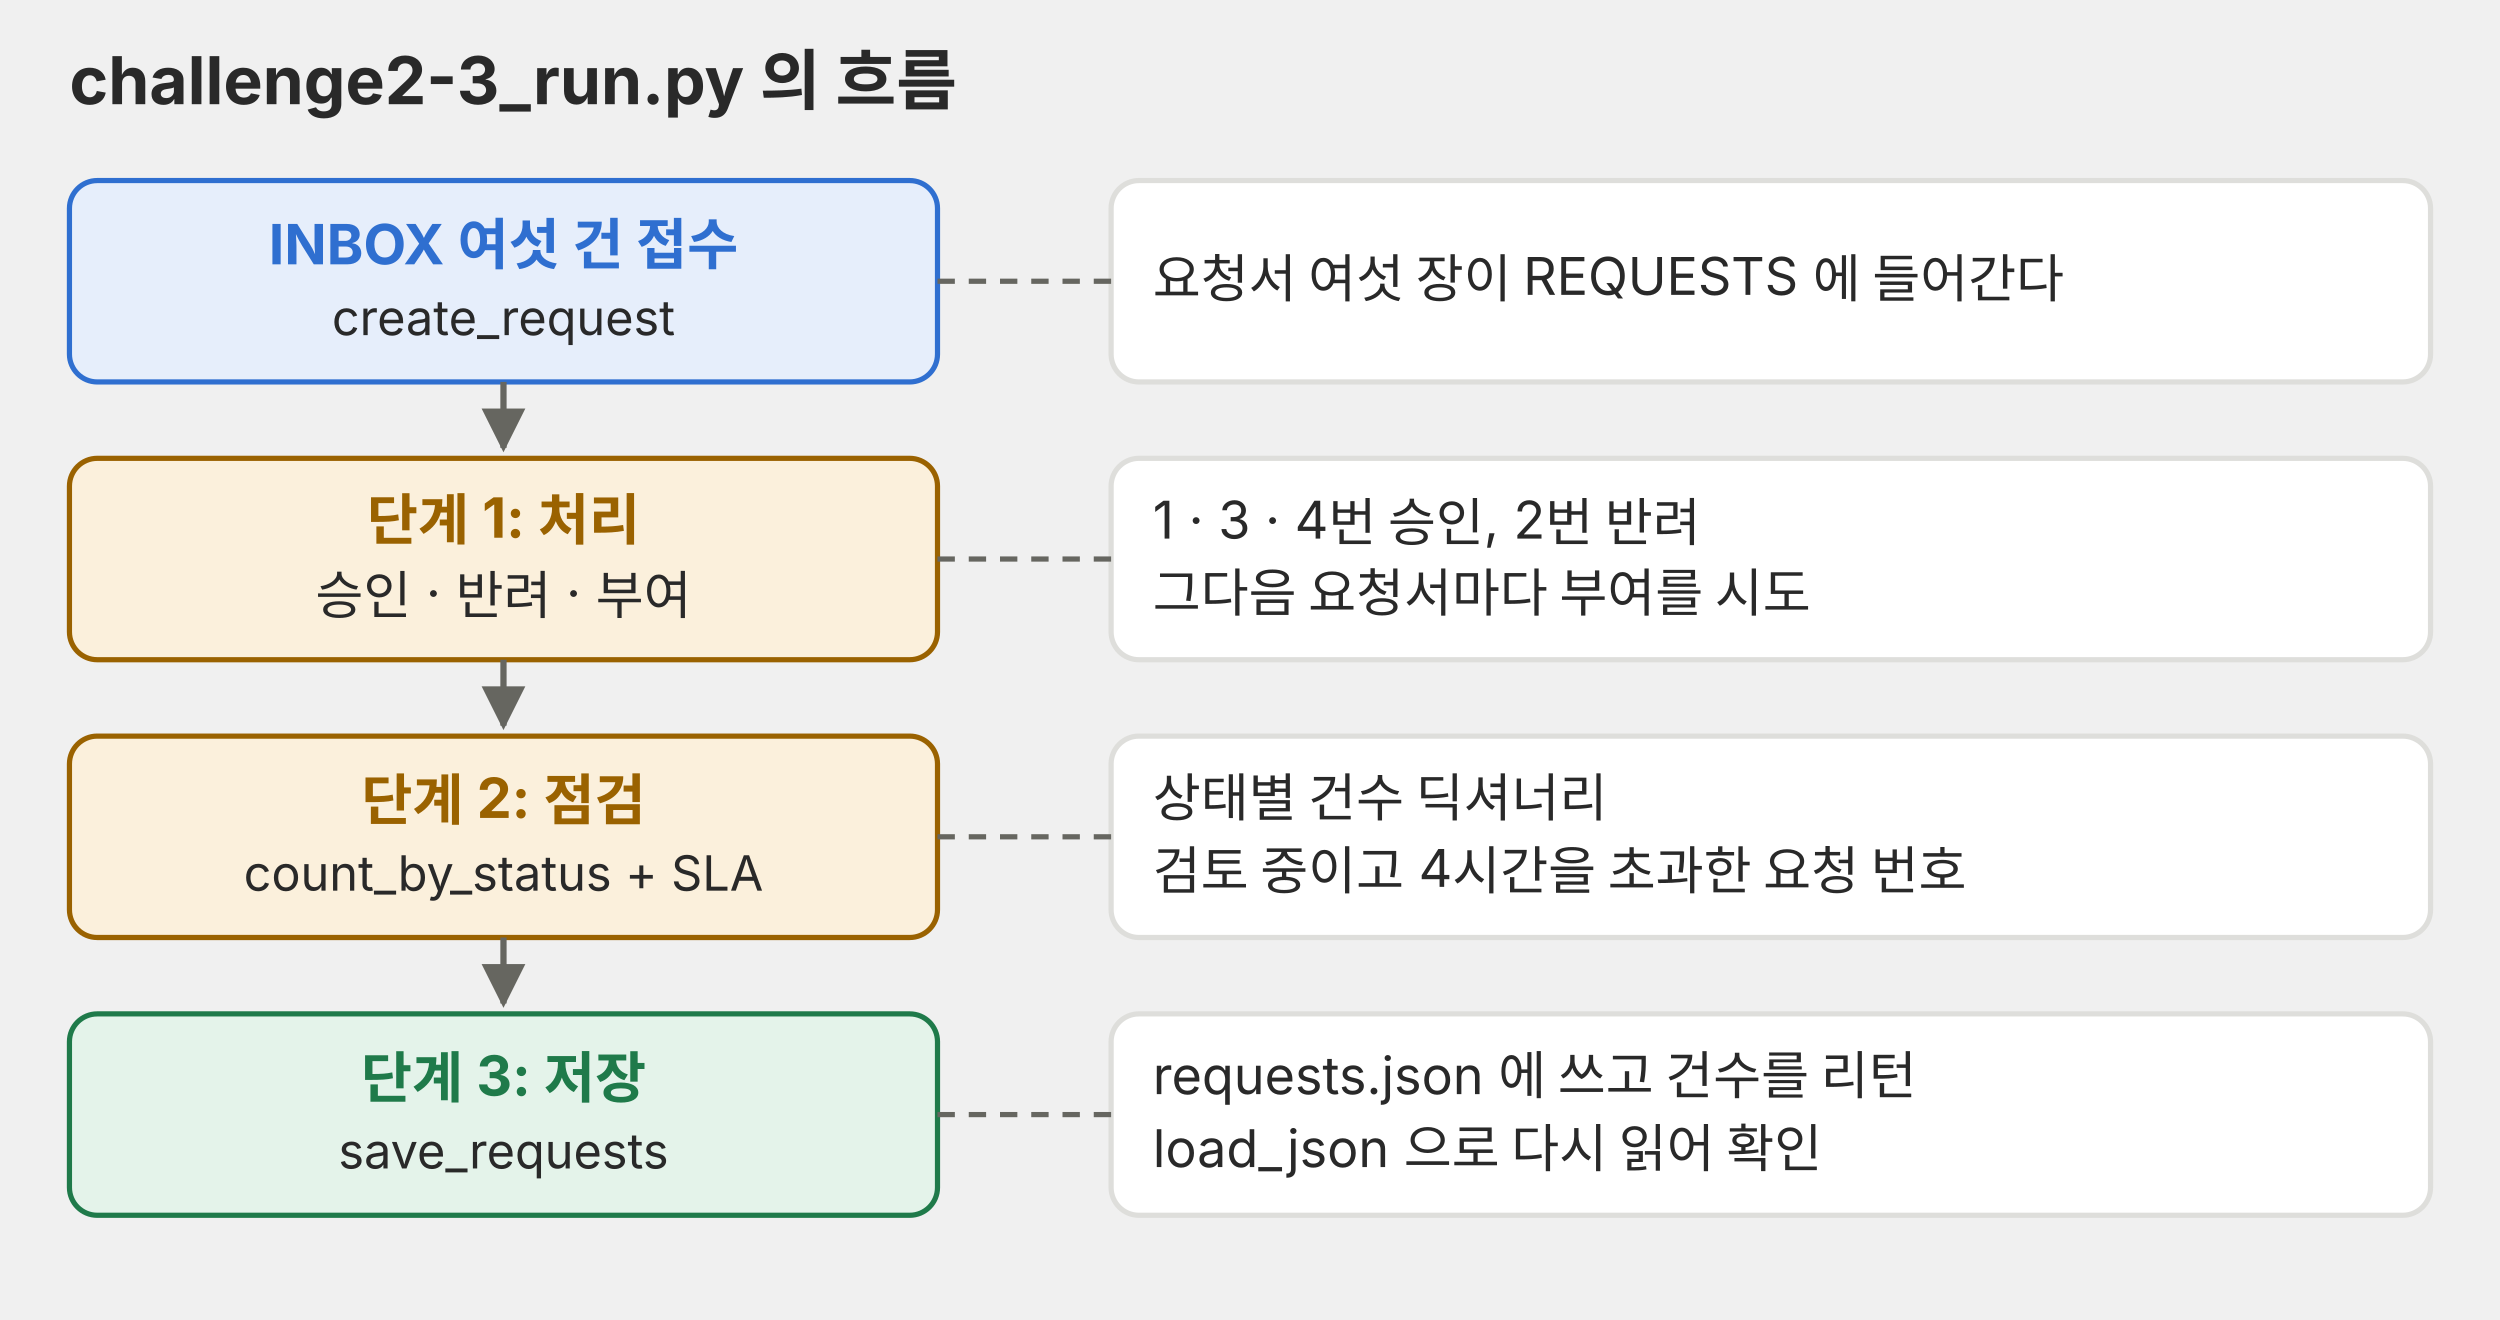
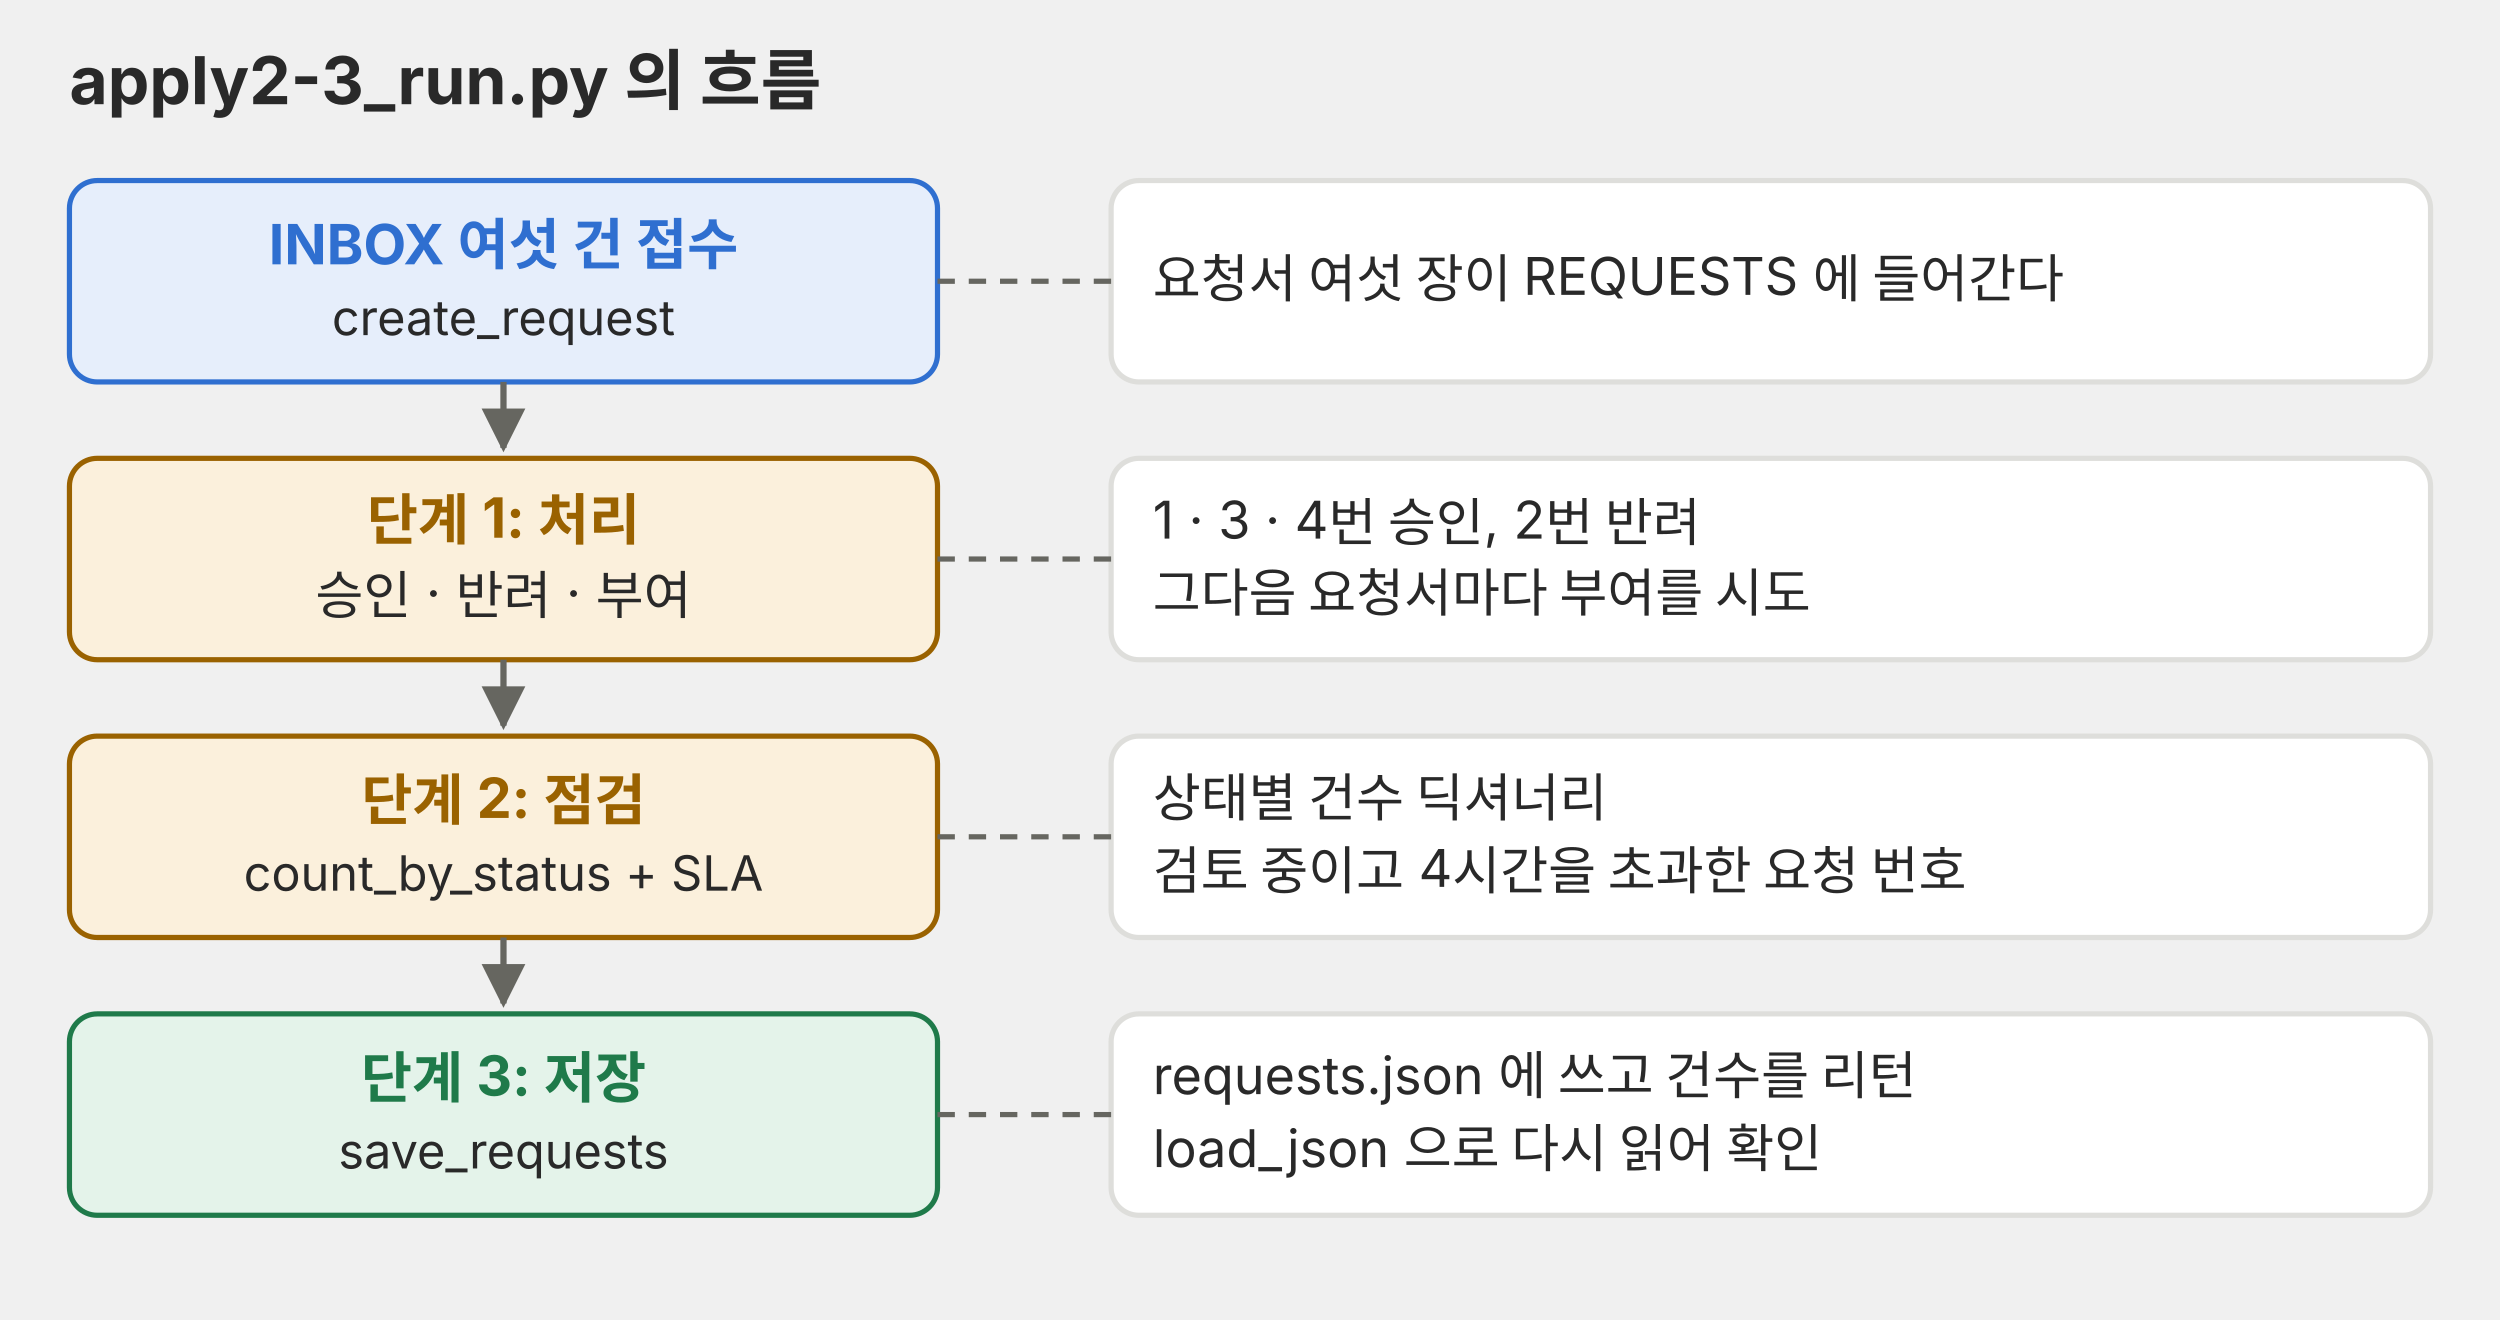
<svg xmlns="http://www.w3.org/2000/svg" viewBox="0 0 720 380" role="img">
  <defs>
    <marker id="a-p04" viewBox="0 0 10 10" refX="9" refY="5" markerWidth="7" markerHeight="7" orient="auto-start-reverse">
      <path d="M0,0 L10,5 L0,10 z" fill="#666660" />
    </marker>
  </defs>
  <g font-family="Pretendard, 'Noto Sans KR', -apple-system, 'Segoe UI', sans-serif">
-     <text x="20" y="30" font-size="19" fill="#292929" font-weight="700">challenge2-3_run.py 의 흐름</text>
+     <text x="20" y="30" font-size="19" fill="#292929" font-weight="700">apply2-3_run.py 의 흐름</text>
    <rect x="20" y="52" width="250" height="58" rx="8" fill="#e6eefb" stroke="#2f6fd0" stroke-width="1.5" />
    <text x="145" y="76.128" font-size="16" fill="#2f6fd0" text-anchor="middle" font-weight="700">INBOX 여섯 건 접수</text>
    <text x="145" y="96.512" font-size="14" fill="#292929" text-anchor="middle">create_request</text>
    <rect x="320" y="52" width="380" height="58" rx="8" fill="#ffffff" stroke="#dededb" stroke-width="1.5" />
    <text x="332" y="85.62" font-size="15" fill="#292929">요청서 여섯 장이 REQUESTS 에 들어간다</text>
    <polyline points="270,81 320,81" fill="none" stroke="#666660" stroke-width="1.5" stroke-dasharray="5 4" />
    <rect x="20" y="132" width="250" height="58" rx="8" fill="#fbf0dc" stroke="#9a6200" stroke-width="1.5" />
    <text x="145" y="155.428" font-size="16" fill="#9a6200" text-anchor="middle" font-weight="700">단계 1: 처리</text>
    <text x="145" y="176.82" font-size="15" fill="#292929" text-anchor="middle">승인 · 반려 · 부여</text>
    <rect x="320" y="132" width="380" height="58" rx="8" fill="#ffffff" stroke="#dededb" stroke-width="1.5" />
    <text x="332" y="155.12" font-size="15" fill="#292929">1 · 3 · 4번 승인, 2번 반려</text>
    <text x="332" y="176.12" font-size="15" fill="#292929">그다음 요청서마다 부여를 시도</text>
    <polyline points="270,161 320,161" fill="none" stroke="#666660" stroke-width="1.5" stroke-dasharray="5 4" />
    <polyline points="145,110 145,129" fill="none" stroke="#666660" stroke-width="1.8" marker-end="url(#a-p04)" />
    <rect x="20" y="212" width="250" height="58" rx="8" fill="#fbf0dc" stroke="#9a6200" stroke-width="1.5" />
    <text x="145" y="236.128" font-size="16" fill="#9a6200" text-anchor="middle" font-weight="700">단계 2: 점검</text>
    <text x="145" y="256.512" font-size="14" fill="#292929" text-anchor="middle">count_by_status + SLA</text>
    <rect x="320" y="212" width="380" height="58" rx="8" fill="#ffffff" stroke="#dededb" stroke-width="1.5" />
    <text x="332" y="235.12" font-size="15" fill="#292929">상태별 건수 딕셔너리</text>
    <text x="332" y="256.12" font-size="15" fill="#292929">검토 중이고 4시간을 초과한 요청 번호</text>
    <polyline points="270,241 320,241" fill="none" stroke="#666660" stroke-width="1.5" stroke-dasharray="5 4" />
    <polyline points="145,190 145,209" fill="none" stroke="#666660" stroke-width="1.8" marker-end="url(#a-p04)" />
    <rect x="20" y="292" width="250" height="58" rx="8" fill="#e4f3ea" stroke="#1f7a4a" stroke-width="1.5" />
    <text x="145" y="316.128" font-size="16" fill="#1f7a4a" text-anchor="middle" font-weight="700">단계 3: 저장</text>
    <text x="145" y="336.512" font-size="14" fill="#292929" text-anchor="middle">save_requests</text>
    <rect x="320" y="292" width="380" height="58" rx="8" fill="#ffffff" stroke="#dededb" stroke-width="1.5" />
    <text x="332" y="315.12" font-size="15" fill="#292929">requests.json 에 쓰고 건수를 리턴</text>
    <text x="332" y="336.12" font-size="15" fill="#292929">load_json 으로 다시 읽어 확인</text>
    <polyline points="270,321 320,321" fill="none" stroke="#666660" stroke-width="1.5" stroke-dasharray="5 4" />
    <polyline points="145,270 145,289" fill="none" stroke="#666660" stroke-width="1.8" marker-end="url(#a-p04)" />
  </g>
</svg>
